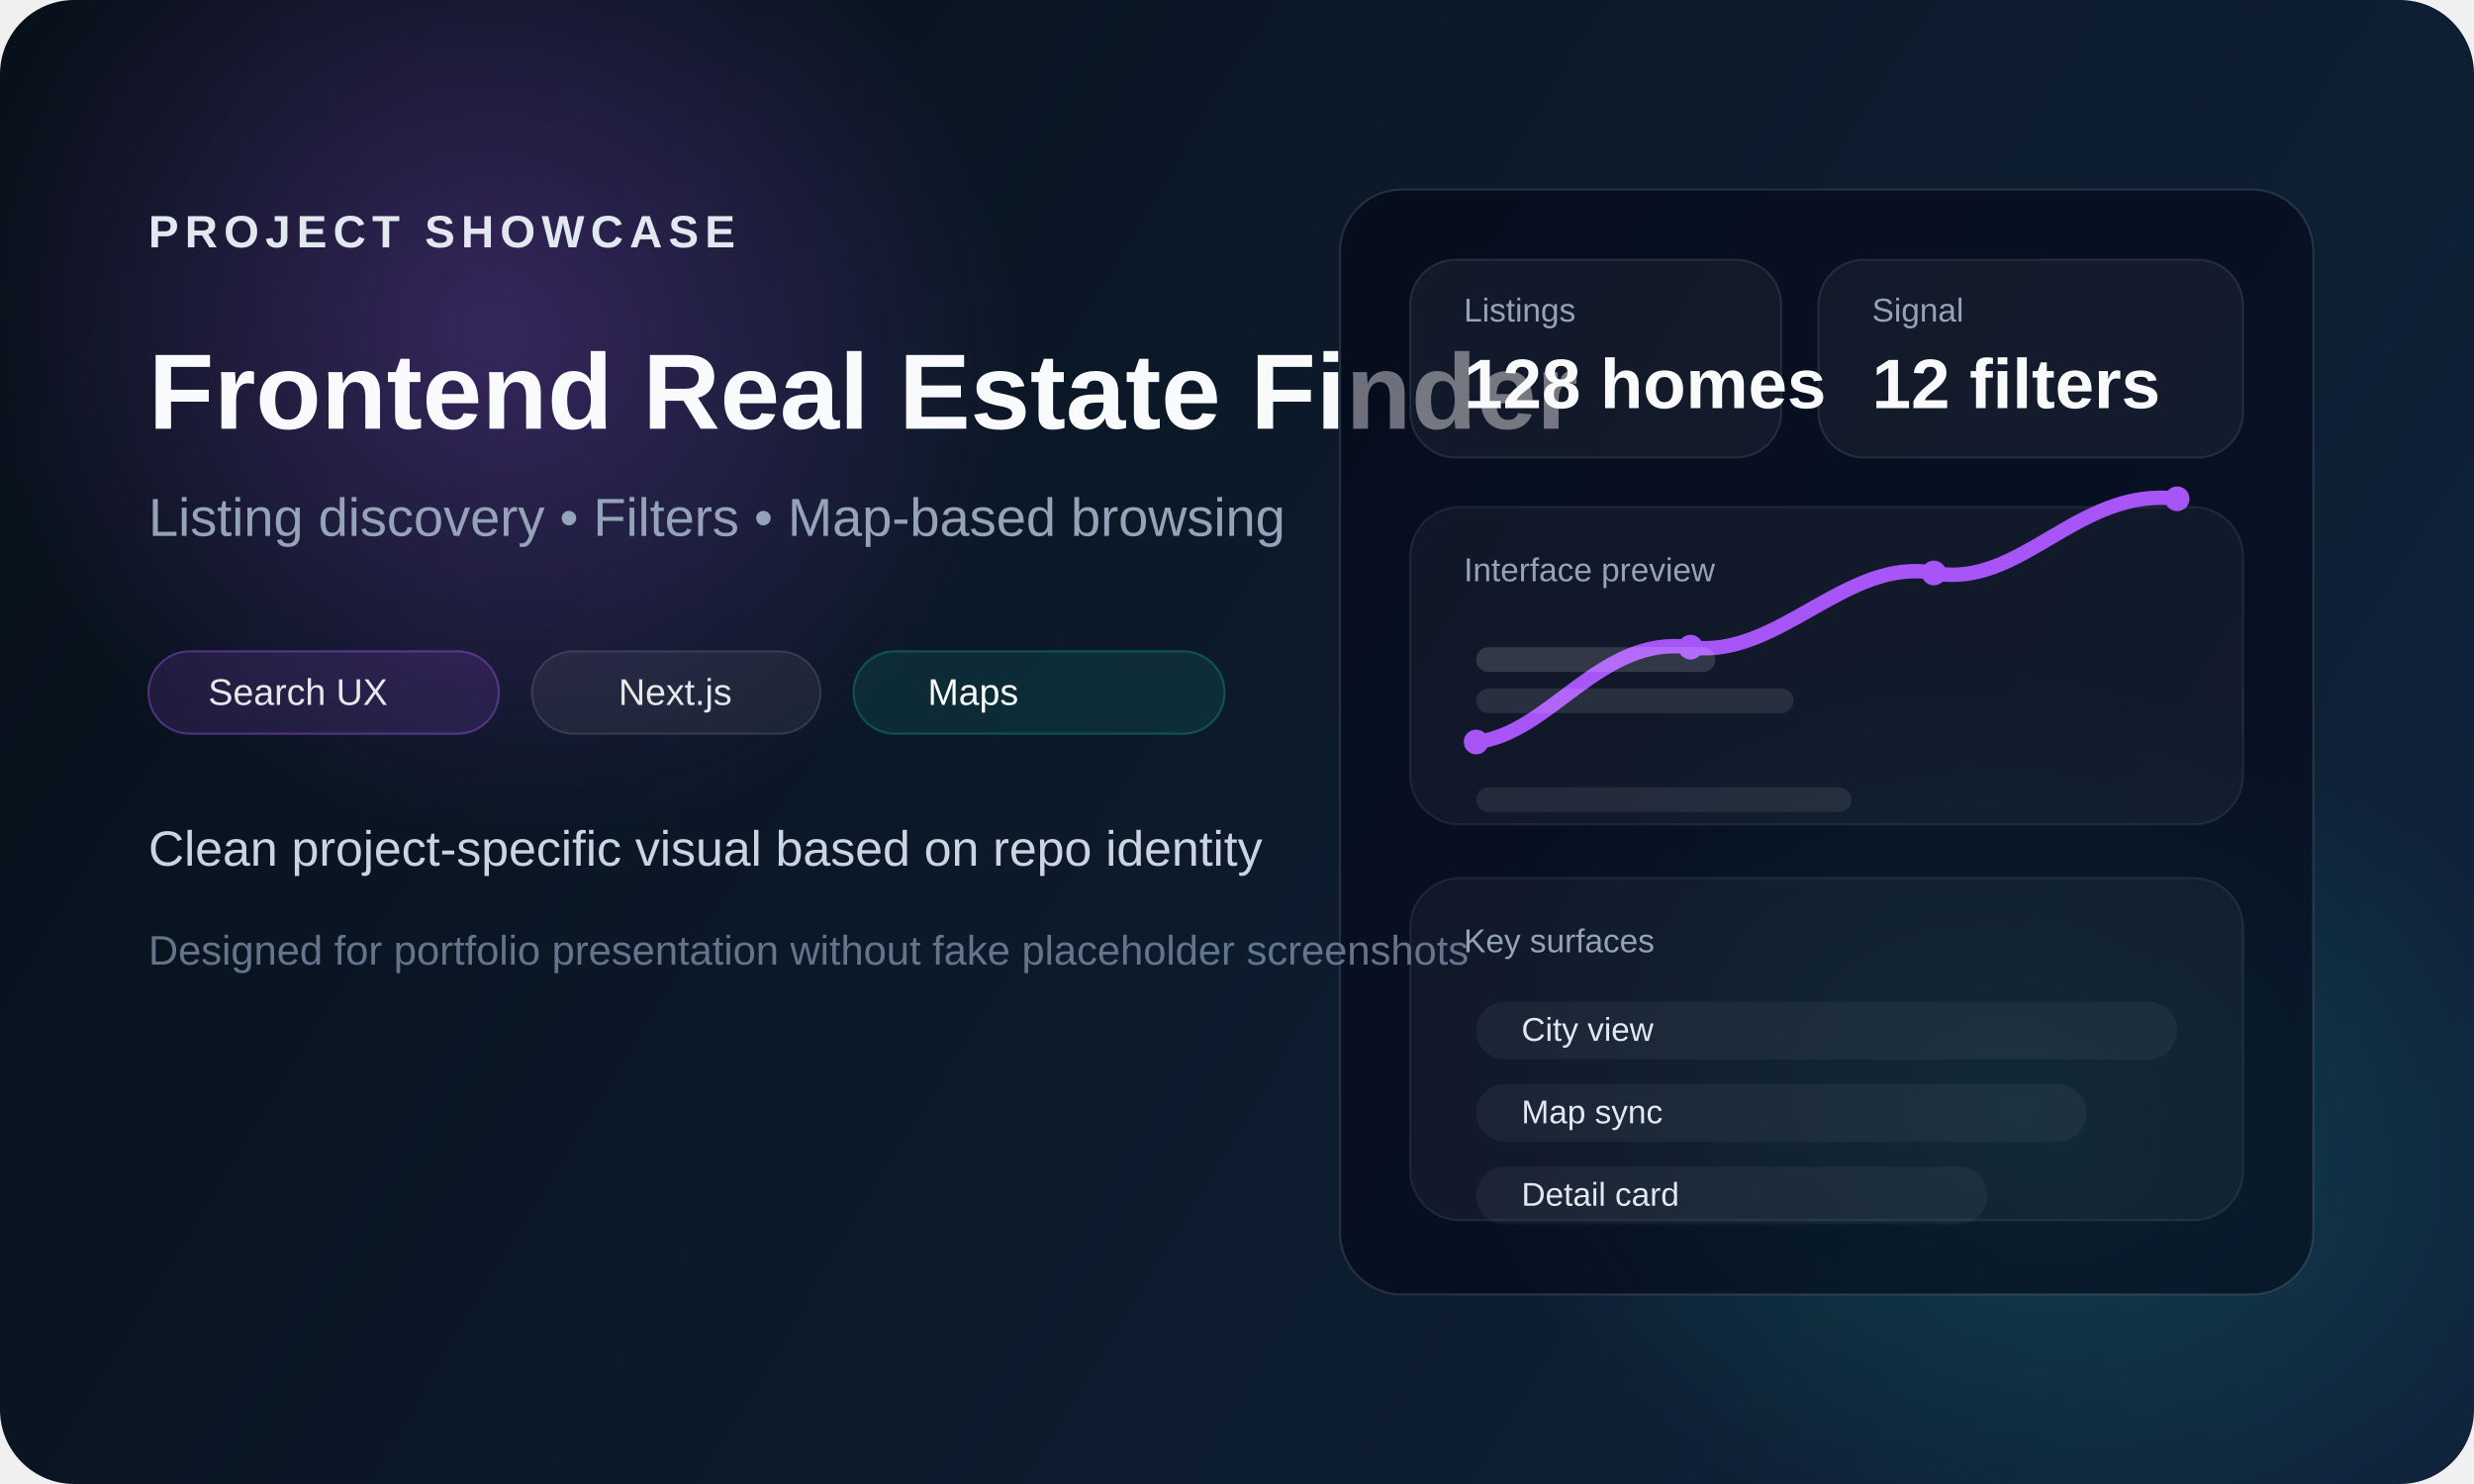
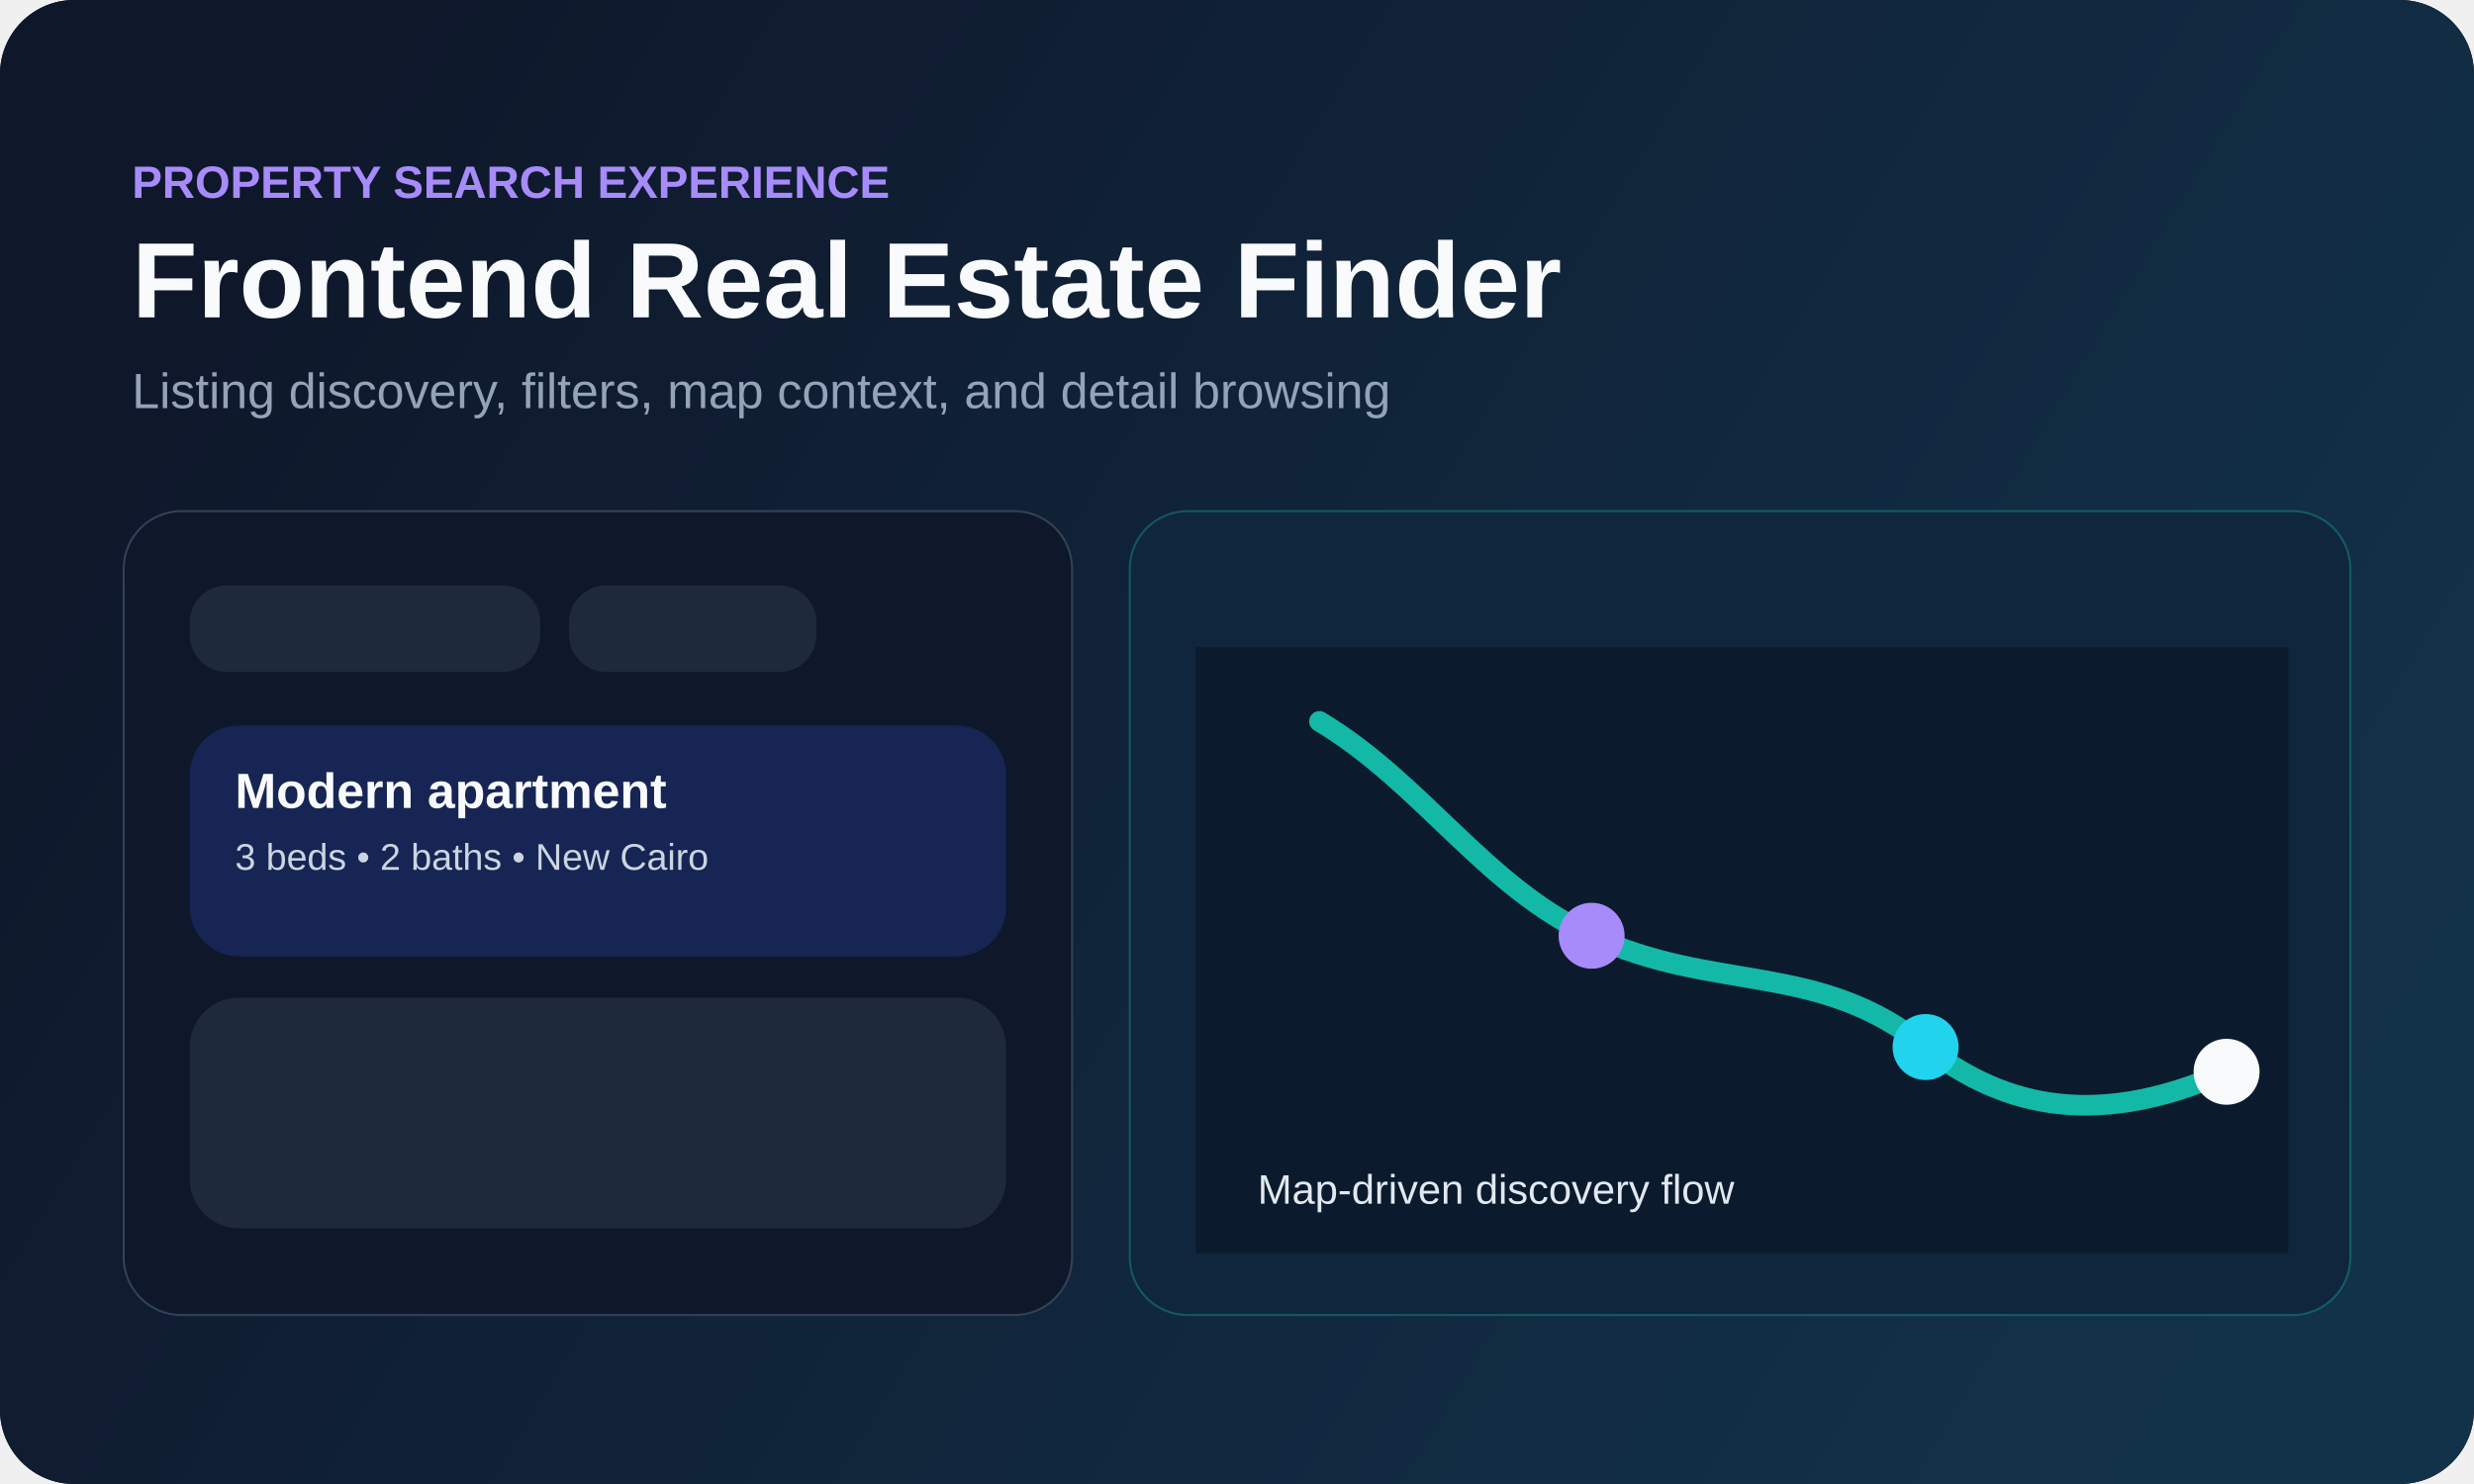
<svg xmlns="http://www.w3.org/2000/svg" width="1200" height="720" viewBox="0 0 1200 720" fill="none">
+   <rect width="1200" height="720" rx="36" fill="#08111B" />
+   <rect width="1200" height="720" rx="36" fill="url(#g)" />
  <defs>
-     <linearGradient id="bg" x1="80" y1="40" x2="1120" y2="680" gradientUnits="userSpaceOnUse">
-       <stop stop-color="#08111b" />
-       <stop offset="1" stop-color="#10233b" />
+     <linearGradient id="g" x1="120" y1="60" x2="1090" y2="650" gradientUnits="userSpaceOnUse">
+       <stop stop-color="#0F172A" />
+       <stop offset="1" stop-color="#12324A" />
    </linearGradient>
-     <radialGradient id="glowA" cx="0" cy="0" r="1" gradientUnits="userSpaceOnUse" gradientTransform="translate(240 160) rotate(32) scale(260 240)">
-       <stop stop-color="#a855f7" stop-opacity="0.28" />
-       <stop offset="1" stop-color="#a855f7" stop-opacity="0" />
-     </radialGradient>
-     <radialGradient id="glowB" cx="0" cy="0" r="1" gradientUnits="userSpaceOnUse" gradientTransform="translate(980 540) rotate(18) scale(280 220)">
-       <stop stop-color="#14b8a6" stop-opacity="0.22" />
-       <stop offset="1" stop-color="#14b8a6" stop-opacity="0" />
-     </radialGradient>
  </defs>
-   <rect width="1200" height="720" rx="36" fill="url(#bg)" />
-   <rect width="1200" height="720" rx="36" fill="url(#glowA)" />
-   <rect width="1200" height="720" rx="36" fill="url(#glowB)" />
-   <text x="72" y="120" fill="#E2E8F0" font-family="Arial, Helvetica, sans-serif" font-size="22" font-weight="700" letter-spacing="3">PROJECT SHOWCASE</text>
-   <text x="72" y="208" fill="#F8FAFC" font-family="Arial, Helvetica, sans-serif" font-size="52" font-weight="700">Frontend Real Estate Finder</text>
-   <text x="72" y="260" fill="#94A3B8" font-family="Arial, Helvetica, sans-serif" font-size="26">Listing discovery • Filters • Map-based browsing</text>
-   <rect x="72" y="316" width="170" height="40" rx="20" fill="#a855f7" fill-opacity="0.14" stroke="#a855f7" stroke-opacity="0.4" />
-   <text x="101" y="342" fill="#E5E7EB" font-family="Arial, Helvetica, sans-serif" font-size="18">Search UX</text>
-   <rect x="258" y="316" width="140" height="40" rx="20" fill="#FFFFFF" fill-opacity="0.06" stroke="#FFFFFF" stroke-opacity="0.12" />
-   <text x="300" y="342" fill="#E5E7EB" font-family="Arial, Helvetica, sans-serif" font-size="18">Next.js</text>
-   <rect x="414" y="316" width="180" height="40" rx="20" fill="#14b8a6" fill-opacity="0.12" stroke="#14b8a6" stroke-opacity="0.32" />
-   <text x="450" y="342" fill="#F8FAFC" font-family="Arial, Helvetica, sans-serif" font-size="18">Maps</text>
-   <rect x="650" y="92" width="472" height="536" rx="30" fill="#020617" fill-opacity="0.56" stroke="#FFFFFF" stroke-opacity="0.12" />
-   <rect x="684" y="126" width="180" height="96" rx="22" fill="#FFFFFF" fill-opacity="0.05" stroke="#FFFFFF" stroke-opacity="0.10" />
-   <rect x="882" y="126" width="206" height="96" rx="22" fill="#FFFFFF" fill-opacity="0.05" stroke="#FFFFFF" stroke-opacity="0.10" />
-   <text x="710" y="156" fill="#94A3B8" font-family="Arial, Helvetica, sans-serif" font-size="16">Listings</text>
-   <text x="710" y="198" fill="#F8FAFC" font-family="Arial, Helvetica, sans-serif" font-size="34" font-weight="700">128 homes</text>
-   <text x="908" y="156" fill="#94A3B8" font-family="Arial, Helvetica, sans-serif" font-size="16">Signal</text>
-   <text x="908" y="198" fill="#F8FAFC" font-family="Arial, Helvetica, sans-serif" font-size="34" font-weight="700">12 filters</text>
-   <rect x="684" y="246" width="404" height="154" rx="24" fill="#FFFFFF" fill-opacity="0.04" stroke="#FFFFFF" stroke-opacity="0.08" />
-   <text x="710" y="282" fill="#94A3B8" font-family="Arial, Helvetica, sans-serif" font-size="16">Interface preview</text>
-   <path d="M716 360C752 356 776 308 820 314C862 320 896 270 938 278C980 286 1008 236 1056 242" stroke="#a855f7" stroke-width="7" stroke-linecap="round" stroke-linejoin="round" />
-   <circle cx="716" cy="360" r="6" fill="#a855f7" />
-   <circle cx="820" cy="314" r="6" fill="#a855f7" />
-   <circle cx="938" cy="278" r="6" fill="#a855f7" />
-   <circle cx="1056" cy="242" r="6" fill="#a855f7" />
-   <rect x="716" y="314" width="116" height="12" rx="6" fill="#FFFFFF" fill-opacity="0.14" />
-   <rect x="716" y="334" width="154" height="12" rx="6" fill="#FFFFFF" fill-opacity="0.10" />
-   <rect x="716" y="382" width="182" height="12" rx="6" fill="#FFFFFF" fill-opacity="0.08" />
-   <rect x="684" y="426" width="404" height="166" rx="24" fill="#FFFFFF" fill-opacity="0.04" stroke="#FFFFFF" stroke-opacity="0.08" />
-   <text x="710" y="462" fill="#94A3B8" font-family="Arial, Helvetica, sans-serif" font-size="16">Key surfaces</text>
-   <rect x="716" y="486" width="340" height="28" rx="14" fill="#FFFFFF" fill-opacity="0.05" />
-   <rect x="716" y="526" width="296" height="28" rx="14" fill="#FFFFFF" fill-opacity="0.05" />
-   <rect x="716" y="566" width="248" height="28" rx="14" fill="#FFFFFF" fill-opacity="0.05" />
-   <text x="738" y="505" fill="#E2E8F0" font-family="Arial, Helvetica, sans-serif" font-size="16">City view</text>
-   <text x="738" y="545" fill="#E2E8F0" font-family="Arial, Helvetica, sans-serif" font-size="16">Map sync</text>
-   <text x="738" y="585" fill="#E2E8F0" font-family="Arial, Helvetica, sans-serif" font-size="16">Detail card</text>
-   <text x="72" y="420" fill="#CBD5E1" font-family="Arial, Helvetica, sans-serif" font-size="24">Clean project-specific visual based on repo identity</text>
-   <text x="72" y="468" fill="#64748B" font-family="Arial, Helvetica, sans-serif" font-size="20">Designed for portfolio presentation without fake placeholder screenshots</text>
+   <text x="64" y="96" fill="#A78BFA" font-family="Arial" font-size="22" font-weight="700">PROPERTY SEARCH EXPERIENCE</text>
+   <text x="64" y="154" fill="#F8FAFC" font-family="Arial" font-size="52" font-weight="700">Frontend Real Estate Finder</text>
+   <text x="64" y="198" fill="#94A3B8" font-family="Arial" font-size="24">Listing discovery, filters, map context, and detail browsing</text>
+   <rect x="60" y="248" width="460" height="390" rx="28" fill="#0F172A" stroke="#334155" />
+   <rect x="548" y="248" width="592" height="390" rx="28" fill="#10263C" stroke="#14B8A6" stroke-opacity="0.35" />
+   <rect x="92" y="284" width="170" height="42" rx="18" fill="#1E293B" />
+   <rect x="276" y="284" width="120" height="42" rx="18" fill="#1E293B" />
+   <rect x="92" y="352" width="396" height="112" rx="24" fill="#172554" />
+   <rect x="92" y="484" width="396" height="112" rx="24" fill="#1E293B" />
+   <text x="114" y="392" fill="#F8FAFC" font-family="Arial" font-size="24" font-weight="700">Modern apartment</text>
+   <text x="114" y="422" fill="#CBD5E1" font-family="Arial" font-size="18">3 beds • 2 baths • New Cairo</text>
+   <path d="M580 314H1110V608H580V314Z" fill="#0B1B2D" />
+   <path d="M640 350C690 380 720 430 772 454C832 482 882 466 934 508C968 534 1012 550 1080 520" stroke="#14B8A6" stroke-width="10" stroke-linecap="round" />
+   <circle cx="772" cy="454" r="16" fill="#A78BFA" />
+   <circle cx="934" cy="508" r="16" fill="#22D3EE" />
+   <circle cx="1080" cy="520" r="16" fill="#F8FAFC" />
+   <text x="610" y="584" fill="#E2E8F0" font-family="Arial" font-size="20">Map-driven discovery flow</text>
</svg>
